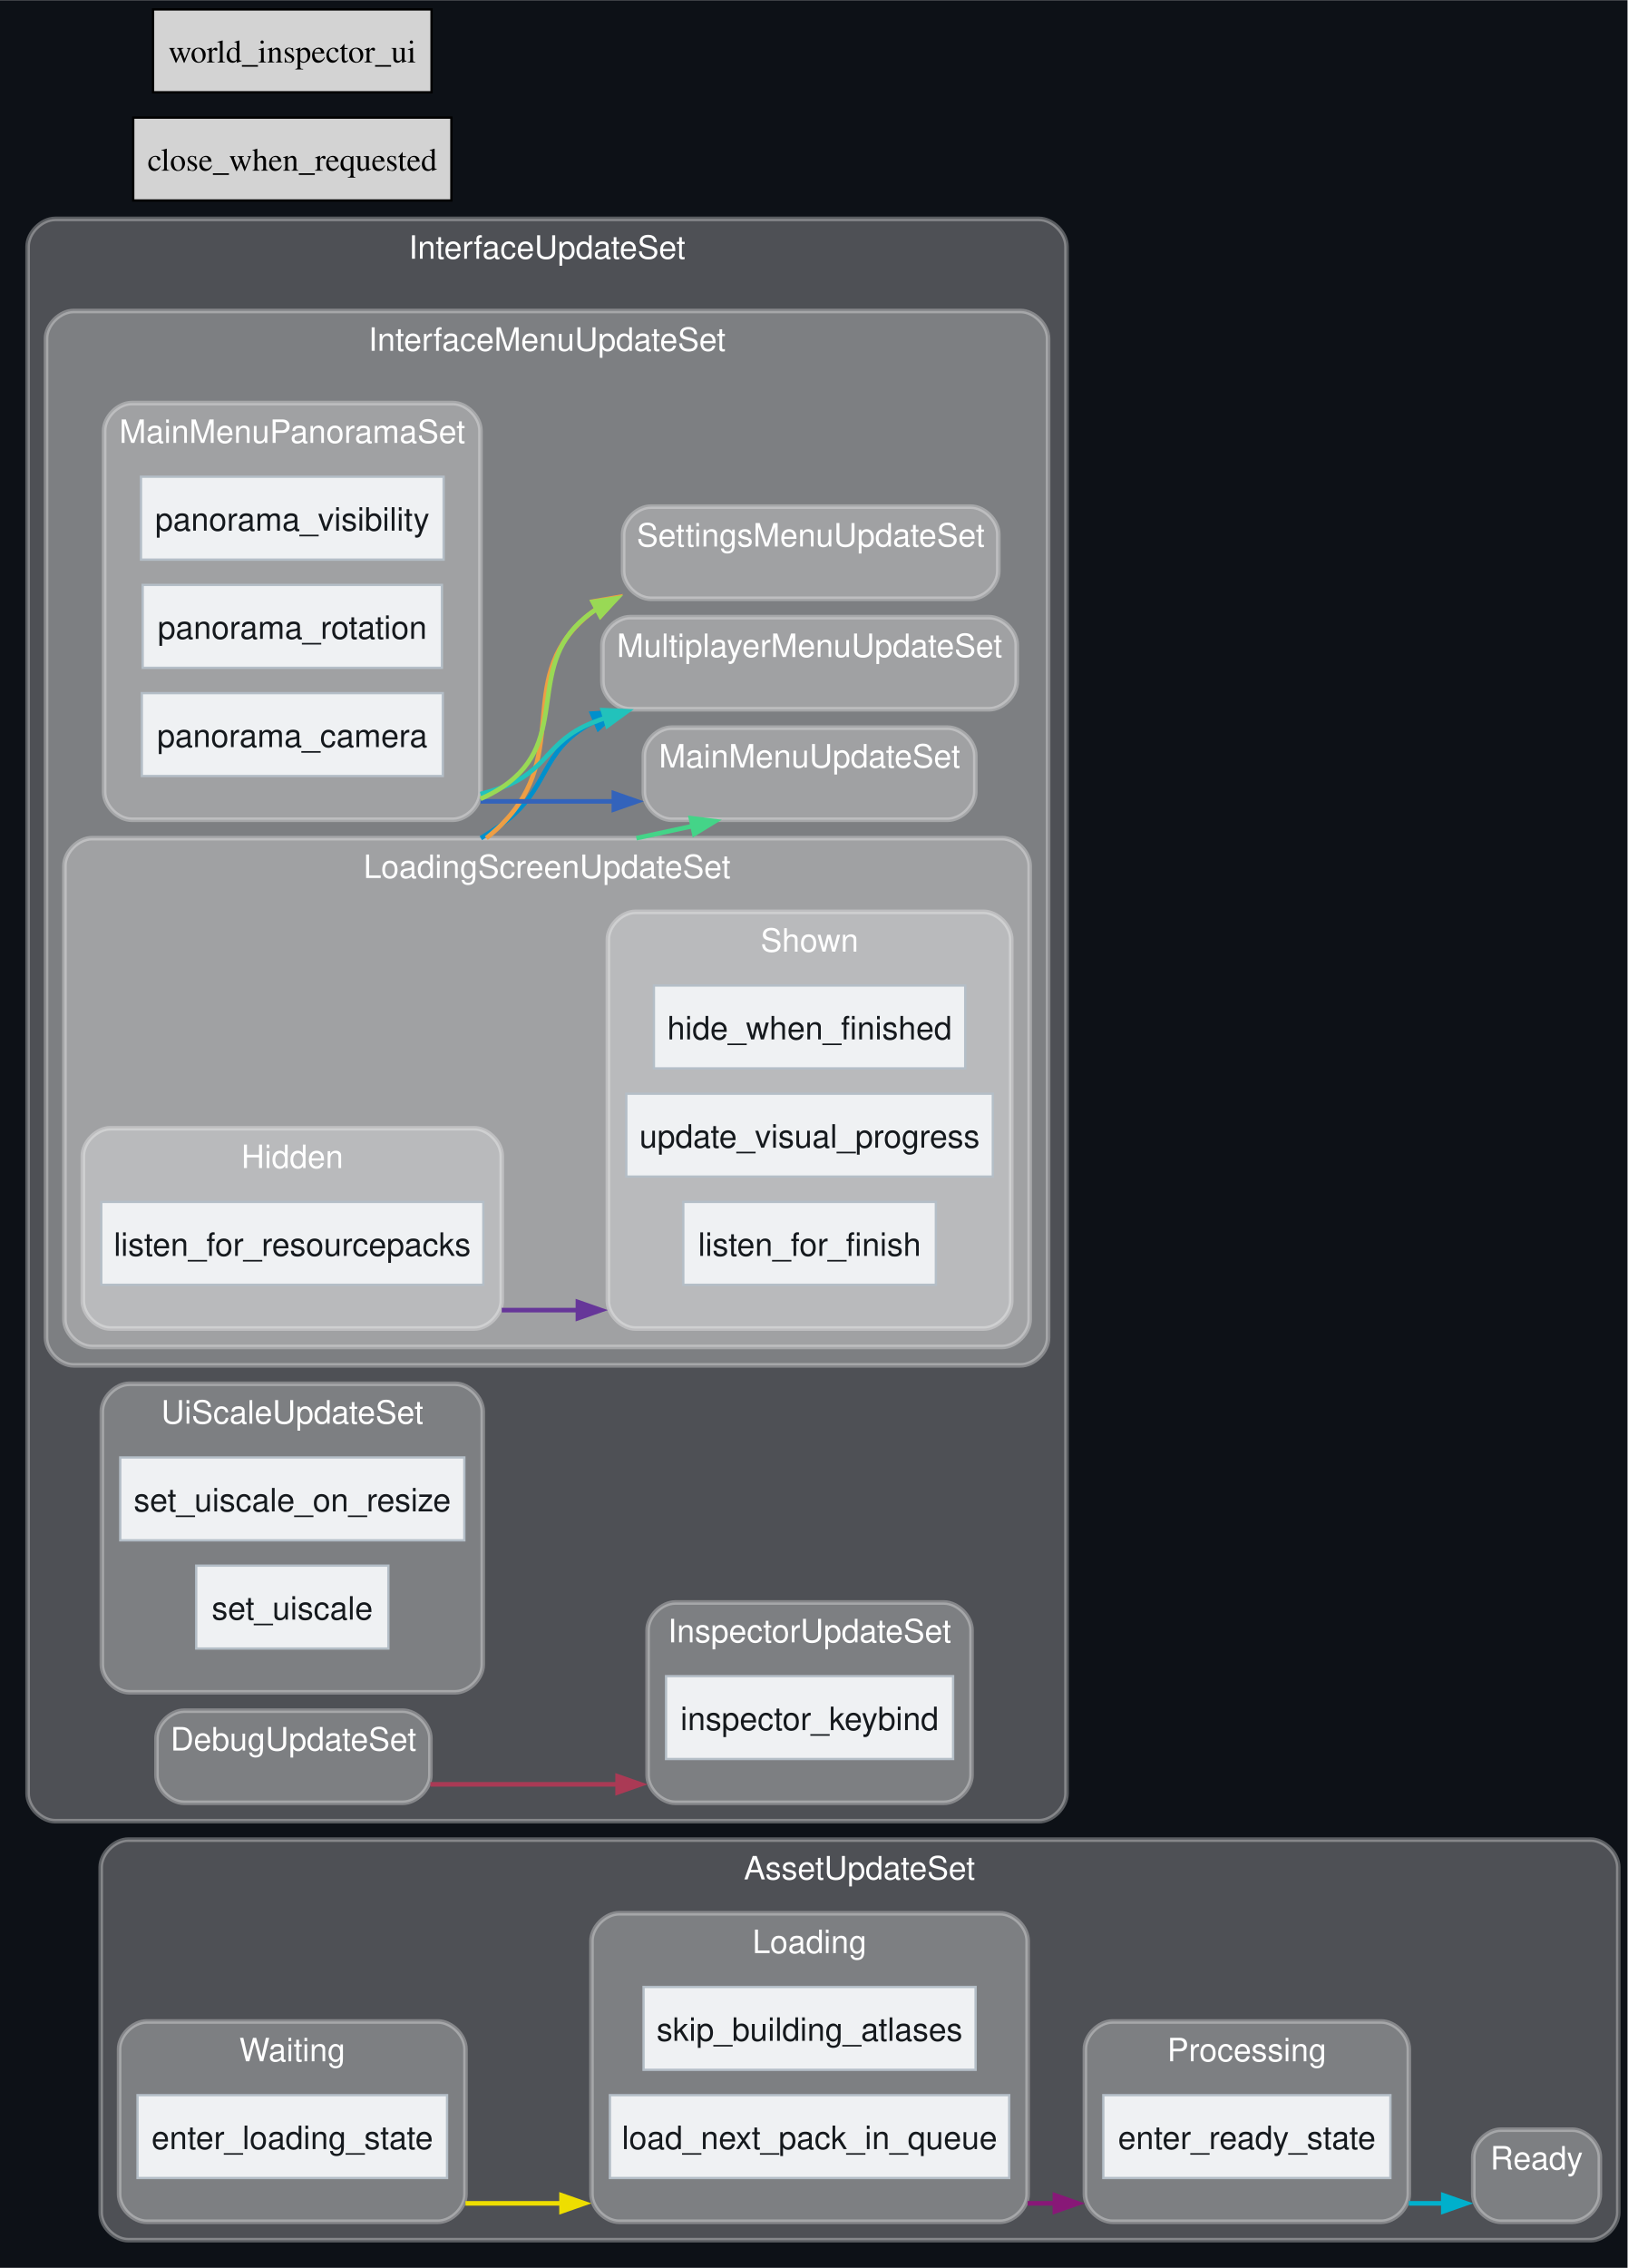
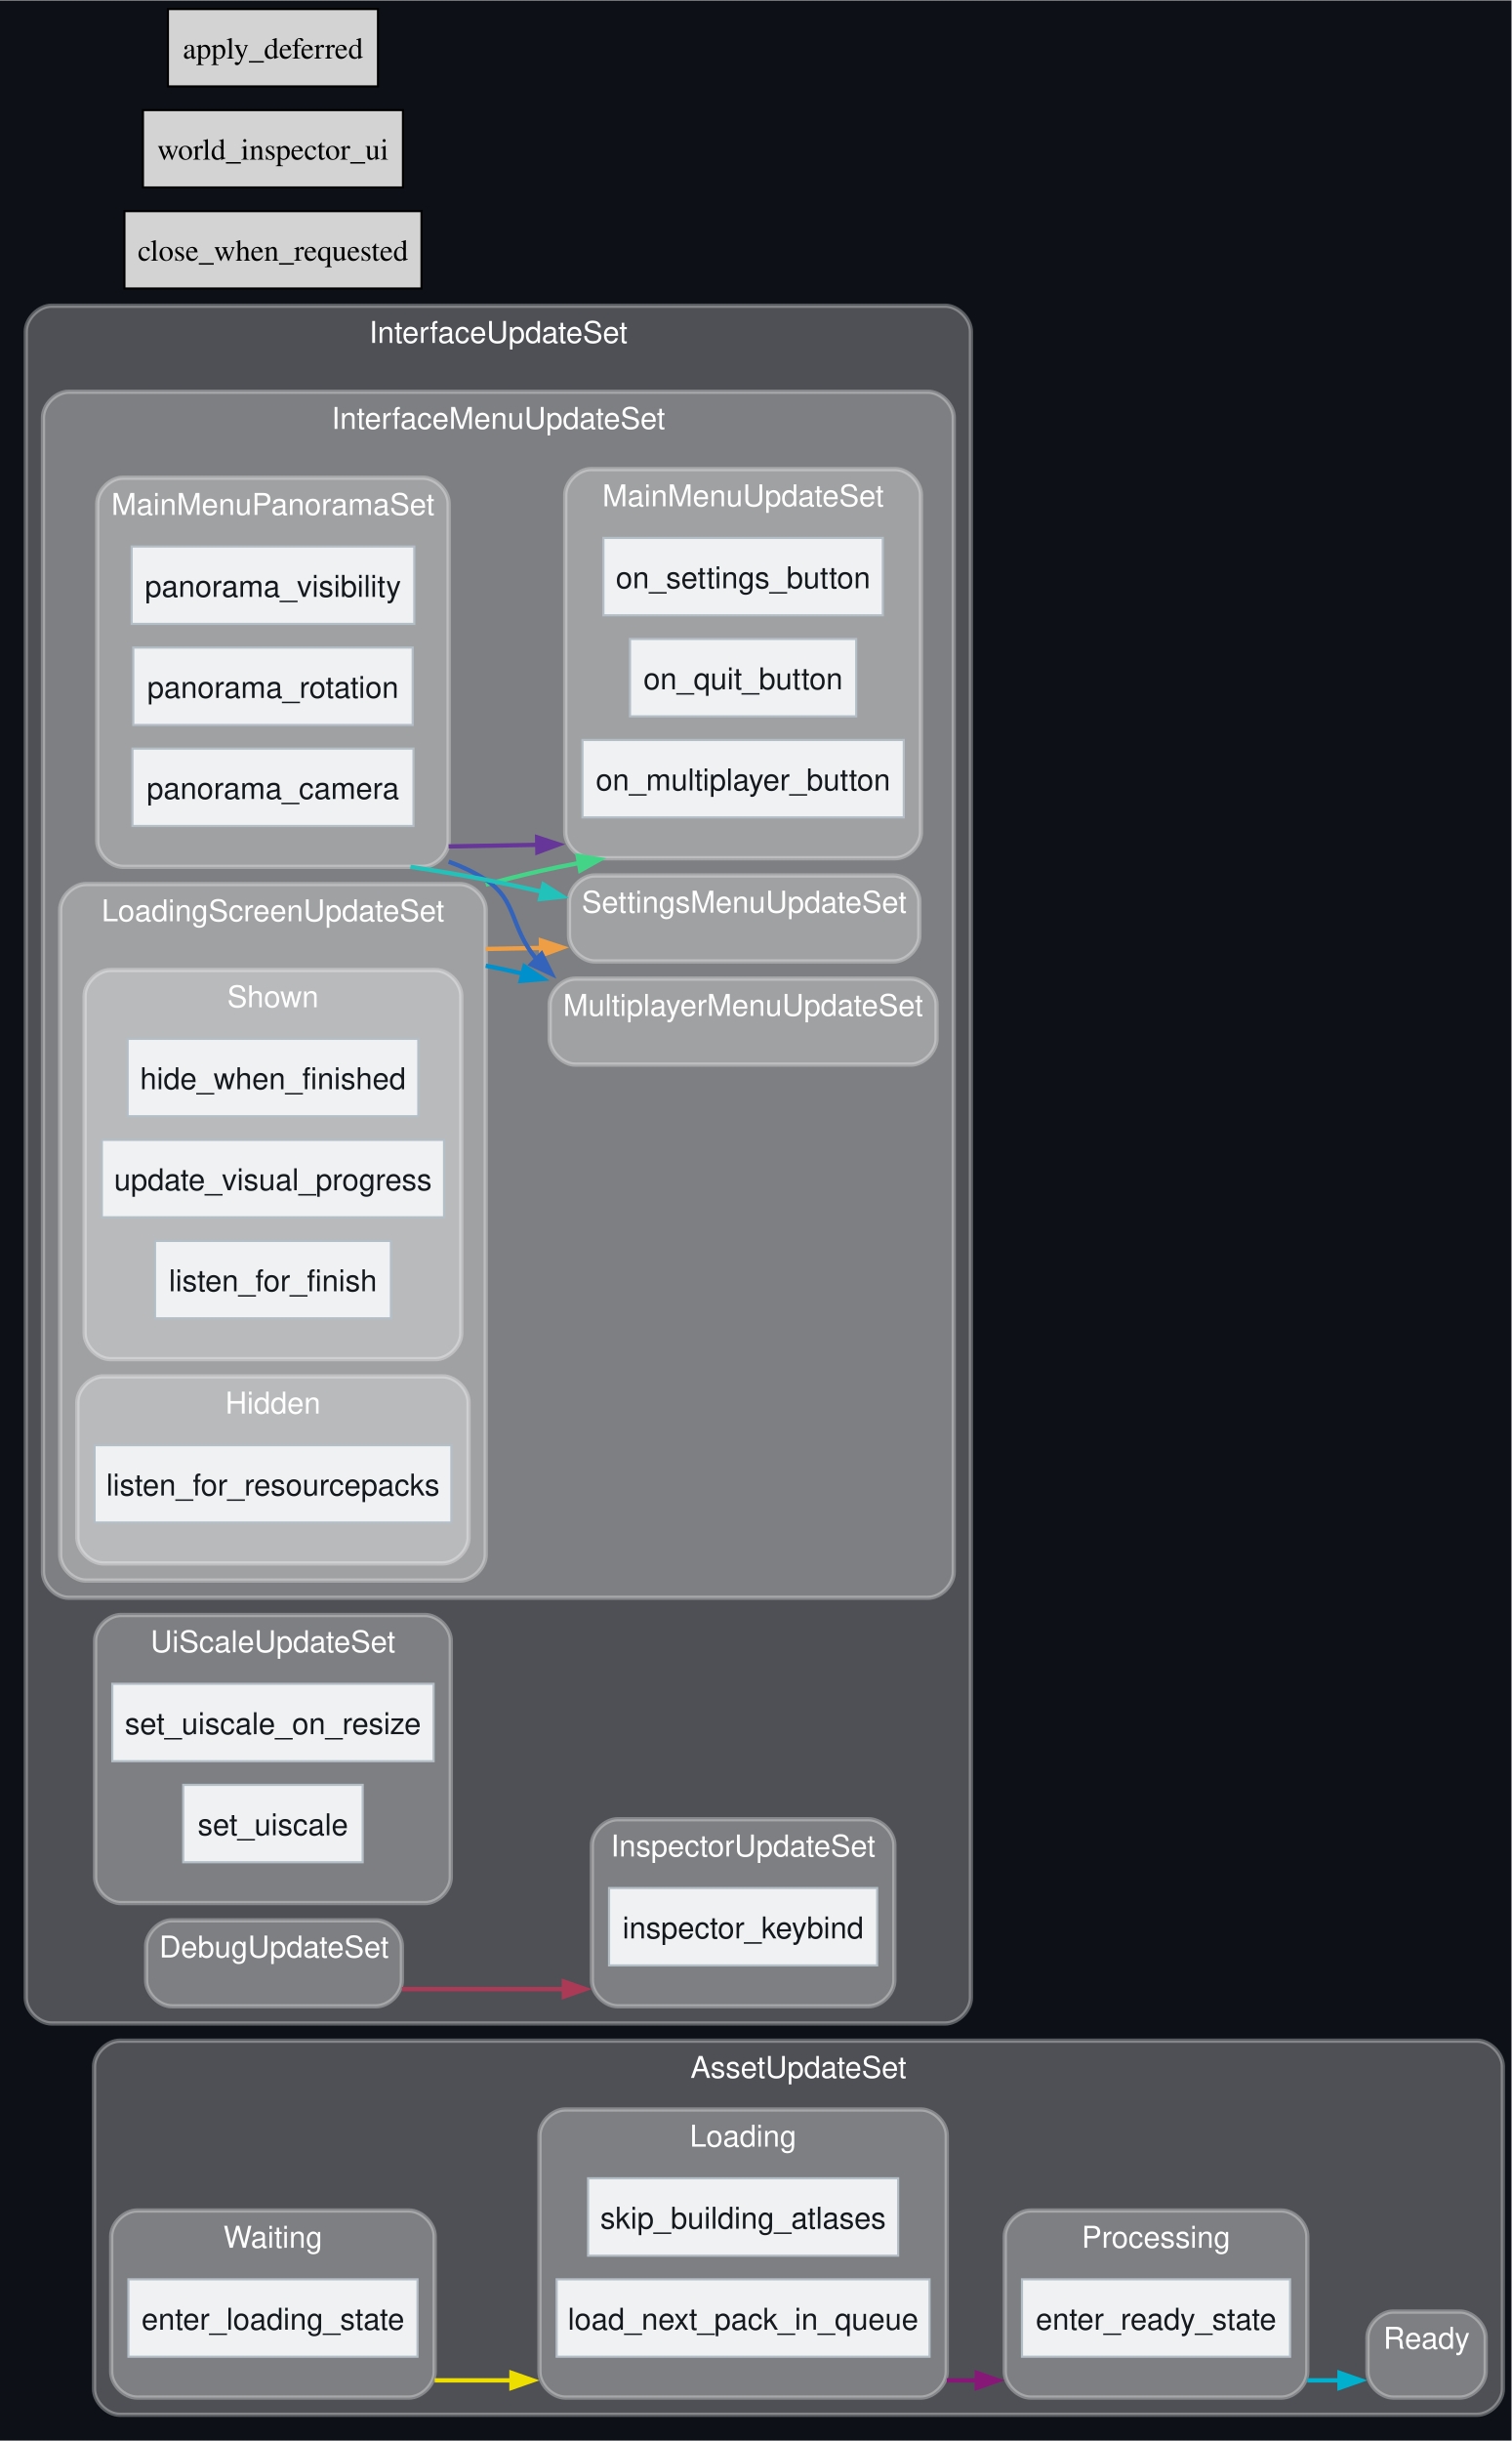
- <svg xmlns="http://www.w3.org/2000/svg" xmlns:xlink="http://www.w3.org/1999/xlink" width="707pt" height="985pt" viewBox="0.00 0.00 707.12 985.00">
-   <g id="graph0" class="graph" transform="scale(1 1) rotate(0) translate(4 981)">
-     <polygon fill="#0d1117" stroke="none" points="-4,4 -4,-981 703.12,-981 703.12,4 -4,4" />
+ <svg xmlns="http://www.w3.org/2000/svg" xmlns:xlink="http://www.w3.org/1999/xlink" width="703pt" height="1135pt" viewBox="0.00 0.00 703.25 1135.00">
+   <g id="graph0" class="graph" transform="scale(1 1) rotate(0) translate(4 1131)">
+     <polygon fill="#0d1117" stroke="none" points="-4,4 -4,-1131 699.25,-1131 699.25,4 -4,4" />
    <g id="clust1" class="cluster">
      <g id="a_clust1">
        <a xlink:title="AssetUpdateSet">
-           <path fill="#ffffff" fill-opacity="0.267" stroke="#ffffff" stroke-width="2" stroke-opacity="0.314" d="M51.75,-8C51.75,-8 687.12,-8 687.12,-8 693.12,-8 699.12,-14 699.12,-20 699.12,-20 699.12,-170 699.12,-170 699.12,-176 693.12,-182 687.12,-182 687.12,-182 51.75,-182 51.75,-182 45.75,-182 39.75,-176 39.75,-170 39.75,-170 39.75,-20 39.75,-20 39.75,-14 45.75,-8 51.75,-8" />
-           <text text-anchor="middle" x="369.44" y="-164.7" font-family="Helvetica,sans-Serif" font-size="14.00" fill="#ffffff">AssetUpdateSet</text>
+           <path fill="#ffffff" fill-opacity="0.267" stroke="#ffffff" stroke-width="2" stroke-opacity="0.314" d="M51.75,-8C51.75,-8 683.25,-8 683.25,-8 689.25,-8 695.25,-14 695.25,-20 695.25,-20 695.25,-170 695.25,-170 695.25,-176 689.25,-182 683.25,-182 683.25,-182 51.75,-182 51.75,-182 45.75,-182 39.75,-176 39.75,-170 39.75,-170 39.75,-20 39.75,-20 39.75,-14 45.75,-8 51.75,-8" />
+           <text text-anchor="middle" x="367.5" y="-164.7" font-family="Helvetica,sans-Serif" font-size="14.00" fill="#ffffff">AssetUpdateSet</text>
        </a>
      </g>
    </g>
    <g id="clust2" class="cluster">
      <g id="a_clust2">
        <a xlink:title="Waiting">
          <path fill="#ffffff" fill-opacity="0.267" stroke="#ffffff" stroke-width="2" stroke-opacity="0.314" d="M59.75,-16C59.75,-16 186.25,-16 186.25,-16 192.25,-16 198.25,-22 198.25,-28 198.25,-28 198.25,-91 198.25,-91 198.25,-97 192.25,-103 186.25,-103 186.25,-103 59.75,-103 59.75,-103 53.75,-103 47.75,-97 47.75,-91 47.75,-91 47.75,-28 47.75,-28 47.75,-22 53.75,-16 59.75,-16" />
          <text text-anchor="middle" x="123" y="-85.7" font-family="Helvetica,sans-Serif" font-size="14.00" fill="#ffffff">Waiting</text>
        </a>
      </g>
    </g>
    <g id="clust3" class="cluster">
      <g id="a_clust3">
        <a xlink:title="Loading">
-           <path fill="#ffffff" fill-opacity="0.267" stroke="#ffffff" stroke-width="2" stroke-opacity="0.314" d="M265,-16C265,-16 430.5,-16 430.5,-16 436.5,-16 442.5,-22 442.5,-28 442.5,-28 442.5,-138 442.5,-138 442.5,-144 436.5,-150 430.5,-150 430.5,-150 265,-150 265,-150 259,-150 253,-144 253,-138 253,-138 253,-28 253,-28 253,-22 259,-16 265,-16" />
-           <text text-anchor="middle" x="347.75" y="-132.7" font-family="Helvetica,sans-Serif" font-size="14.00" fill="#ffffff">Loading</text>
+           <path fill="#ffffff" fill-opacity="0.267" stroke="#ffffff" stroke-width="2" stroke-opacity="0.314" d="M259,-16C259,-16 424.5,-16 424.5,-16 430.5,-16 436.5,-22 436.5,-28 436.5,-28 436.5,-138 436.5,-138 436.5,-144 430.5,-150 424.5,-150 424.5,-150 259,-150 259,-150 253,-150 247,-144 247,-138 247,-138 247,-28 247,-28 247,-22 253,-16 259,-16" />
+           <text text-anchor="middle" x="341.75" y="-132.7" font-family="Helvetica,sans-Serif" font-size="14.00" fill="#ffffff">Loading</text>
        </a>
      </g>
    </g>
    <g id="clust4" class="cluster">
      <g id="a_clust4">
        <a xlink:title="Processing">
-           <path fill="#ffffff" fill-opacity="0.267" stroke="#ffffff" stroke-width="2" stroke-opacity="0.314" d="M479.38,-16C479.38,-16 596.12,-16 596.12,-16 602.12,-16 608.12,-22 608.12,-28 608.12,-28 608.12,-91 608.12,-91 608.12,-97 602.12,-103 596.12,-103 596.12,-103 479.38,-103 479.38,-103 473.38,-103 467.38,-97 467.38,-91 467.38,-91 467.38,-28 467.38,-28 467.38,-22 473.38,-16 479.38,-16" />
-           <text text-anchor="middle" x="537.75" y="-85.7" font-family="Helvetica,sans-Serif" font-size="14.00" fill="#ffffff">Processing</text>
+           <path fill="#ffffff" fill-opacity="0.267" stroke="#ffffff" stroke-width="2" stroke-opacity="0.314" d="M475.5,-16C475.5,-16 592.25,-16 592.25,-16 598.25,-16 604.25,-22 604.25,-28 604.25,-28 604.25,-91 604.25,-91 604.25,-97 598.25,-103 592.25,-103 592.25,-103 475.5,-103 475.5,-103 469.5,-103 463.5,-97 463.5,-91 463.5,-91 463.5,-28 463.5,-28 463.5,-22 469.5,-16 475.5,-16" />
+           <text text-anchor="middle" x="533.88" y="-85.7" font-family="Helvetica,sans-Serif" font-size="14.00" fill="#ffffff">Processing</text>
        </a>
      </g>
    </g>
    <g id="clust5" class="cluster">
      <g id="a_clust5">
        <a xlink:title="Ready">
-           <path fill="#ffffff" fill-opacity="0.267" stroke="#ffffff" stroke-width="2" stroke-opacity="0.314" d="M648.12,-16C648.12,-16 679.12,-16 679.12,-16 685.12,-16 691.12,-22 691.12,-28 691.12,-28 691.12,-44 691.12,-44 691.12,-50 685.12,-56 679.12,-56 679.12,-56 648.12,-56 648.12,-56 642.12,-56 636.12,-50 636.12,-44 636.12,-44 636.12,-28 636.12,-28 636.12,-22 642.12,-16 648.12,-16" />
-           <text text-anchor="middle" x="663.62" y="-38.7" font-family="Helvetica,sans-Serif" font-size="14.00" fill="#ffffff">Ready</text>
+           <path fill="#ffffff" fill-opacity="0.267" stroke="#ffffff" stroke-width="2" stroke-opacity="0.314" d="M644.25,-16C644.25,-16 675.25,-16 675.25,-16 681.25,-16 687.25,-22 687.25,-28 687.25,-28 687.25,-44 687.25,-44 687.25,-50 681.25,-56 675.25,-56 675.25,-56 644.25,-56 644.25,-56 638.25,-56 632.25,-50 632.25,-44 632.25,-44 632.25,-28 632.25,-28 632.25,-22 638.25,-16 644.25,-16" />
+           <text text-anchor="middle" x="659.75" y="-38.7" font-family="Helvetica,sans-Serif" font-size="14.00" fill="#ffffff">Ready</text>
        </a>
      </g>
    </g>
    <g id="clust6" class="cluster">
      <g id="a_clust6">
        <a xlink:title="InterfaceUpdateSet">
-           <path fill="#ffffff" fill-opacity="0.267" stroke="#ffffff" stroke-width="2" stroke-opacity="0.314" d="M20,-190C20,-190 447.38,-190 447.38,-190 453.38,-190 459.38,-196 459.38,-202 459.38,-202 459.38,-874 459.38,-874 459.38,-880 453.38,-886 447.38,-886 447.38,-886 20,-886 20,-886 14,-886 8,-880 8,-874 8,-874 8,-202 8,-202 8,-196 14,-190 20,-190" />
-           <text text-anchor="middle" x="233.69" y="-868.7" font-family="Helvetica,sans-Serif" font-size="14.00" fill="#ffffff">InterfaceUpdateSet</text>
+           <path fill="#ffffff" fill-opacity="0.267" stroke="#ffffff" stroke-width="2" stroke-opacity="0.314" d="M20,-190C20,-190 435.75,-190 435.75,-190 441.75,-190 447.75,-196 447.75,-202 447.75,-202 447.75,-977 447.75,-977 447.75,-983 441.75,-989 435.75,-989 435.75,-989 20,-989 20,-989 14,-989 8,-983 8,-977 8,-977 8,-202 8,-202 8,-196 14,-190 20,-190" />
+           <text text-anchor="middle" x="227.88" y="-971.7" font-family="Helvetica,sans-Serif" font-size="14.00" fill="#ffffff">InterfaceUpdateSet</text>
        </a>
      </g>
    </g>
    <g id="clust7" class="cluster">
      <g id="a_clust7">
        <a xlink:title="DebugUpdateSet">
          <path fill="#ffffff" fill-opacity="0.267" stroke="#ffffff" stroke-width="2" stroke-opacity="0.314" d="M76,-198C76,-198 171,-198 171,-198 177,-198 183,-204 183,-210 183,-210 183,-226 183,-226 183,-232 177,-238 171,-238 171,-238 76,-238 76,-238 70,-238 64,-232 64,-226 64,-226 64,-210 64,-210 64,-204 70,-198 76,-198" />
          <text text-anchor="middle" x="123.5" y="-220.7" font-family="Helvetica,sans-Serif" font-size="14.00" fill="#ffffff">DebugUpdateSet</text>
        </a>
      </g>
    </g>
    <g id="clust8" class="cluster">
      <g id="a_clust8">
        <a xlink:title="UiScaleUpdateSet">
          <path fill="#ffffff" fill-opacity="0.267" stroke="#ffffff" stroke-width="2" stroke-opacity="0.314" d="M52.25,-246C52.25,-246 193.75,-246 193.75,-246 199.75,-246 205.75,-252 205.75,-258 205.75,-258 205.75,-368 205.75,-368 205.75,-374 199.75,-380 193.75,-380 193.75,-380 52.25,-380 52.25,-380 46.25,-380 40.25,-374 40.25,-368 40.25,-368 40.25,-258 40.25,-258 40.25,-252 46.25,-246 52.25,-246" />
          <text text-anchor="middle" x="123" y="-362.7" font-family="Helvetica,sans-Serif" font-size="14.00" fill="#ffffff">UiScaleUpdateSet</text>
        </a>
      </g>
    </g>
    <g id="clust9" class="cluster">
      <g id="a_clust9">
        <a xlink:title="InspectorUpdateSet">
-           <path fill="#ffffff" fill-opacity="0.267" stroke="#ffffff" stroke-width="2" stroke-opacity="0.314" d="M289.38,-198C289.38,-198 406.12,-198 406.12,-198 412.12,-198 418.12,-204 418.12,-210 418.12,-210 418.12,-273 418.12,-273 418.12,-279 412.12,-285 406.12,-285 406.12,-285 289.38,-285 289.38,-285 283.38,-285 277.38,-279 277.38,-273 277.38,-273 277.38,-210 277.38,-210 277.38,-204 283.38,-198 289.38,-198" />
-           <text text-anchor="middle" x="347.75" y="-267.7" font-family="Helvetica,sans-Serif" font-size="14.00" fill="#ffffff">InspectorUpdateSet</text>
+           <path fill="#ffffff" fill-opacity="0.267" stroke="#ffffff" stroke-width="2" stroke-opacity="0.314" d="M283.38,-198C283.38,-198 400.12,-198 400.12,-198 406.12,-198 412.12,-204 412.12,-210 412.12,-210 412.12,-273 412.12,-273 412.12,-279 406.12,-285 400.12,-285 400.12,-285 283.38,-285 283.38,-285 277.38,-285 271.38,-279 271.38,-273 271.38,-273 271.38,-210 271.38,-210 271.38,-204 277.38,-198 283.38,-198" />
+           <text text-anchor="middle" x="341.75" y="-267.7" font-family="Helvetica,sans-Serif" font-size="14.00" fill="#ffffff">InspectorUpdateSet</text>
        </a>
      </g>
    </g>
    <g id="clust10" class="cluster">
      <g id="a_clust10">
        <a xlink:title="InterfaceMenuUpdateSet">
-           <path fill="#ffffff" fill-opacity="0.267" stroke="#ffffff" stroke-width="2" stroke-opacity="0.314" d="M28,-388C28,-388 439.38,-388 439.38,-388 445.38,-388 451.38,-394 451.38,-400 451.38,-400 451.38,-834 451.38,-834 451.38,-840 445.38,-846 439.38,-846 439.38,-846 28,-846 28,-846 22,-846 16,-840 16,-834 16,-834 16,-400 16,-400 16,-394 22,-388 28,-388" />
-           <text text-anchor="middle" x="233.69" y="-828.7" font-family="Helvetica,sans-Serif" font-size="14.00" fill="#ffffff">InterfaceMenuUpdateSet</text>
+           <path fill="#ffffff" fill-opacity="0.267" stroke="#ffffff" stroke-width="2" stroke-opacity="0.314" d="M28,-388C28,-388 427.75,-388 427.75,-388 433.75,-388 439.75,-394 439.75,-400 439.75,-400 439.75,-937 439.75,-937 439.75,-943 433.75,-949 427.75,-949 427.75,-949 28,-949 28,-949 22,-949 16,-943 16,-937 16,-937 16,-400 16,-400 16,-394 22,-388 28,-388" />
+           <text text-anchor="middle" x="227.88" y="-931.7" font-family="Helvetica,sans-Serif" font-size="14.00" fill="#ffffff">InterfaceMenuUpdateSet</text>
        </a>
      </g>
    </g>
    <g id="clust11" class="cluster">
      <g id="a_clust11">
        <a xlink:title="LoadingScreenUpdateSet">
-           <path fill="#ffffff" fill-opacity="0.267" stroke="#ffffff" stroke-width="2" stroke-opacity="0.314" d="M36,-396C36,-396 431.38,-396 431.38,-396 437.38,-396 443.38,-402 443.38,-408 443.38,-408 443.38,-605 443.38,-605 443.38,-611 437.38,-617 431.38,-617 431.38,-617 36,-617 36,-617 30,-617 24,-611 24,-605 24,-605 24,-408 24,-408 24,-402 30,-396 36,-396" />
-           <text text-anchor="middle" x="233.69" y="-599.7" font-family="Helvetica,sans-Serif" font-size="14.00" fill="#ffffff">LoadingScreenUpdateSet</text>
+           <path fill="#ffffff" fill-opacity="0.267" stroke="#ffffff" stroke-width="2" stroke-opacity="0.314" d="M36,-396C36,-396 210,-396 210,-396 216,-396 222,-402 222,-408 222,-408 222,-708 222,-708 222,-714 216,-720 210,-720 210,-720 36,-720 36,-720 30,-720 24,-714 24,-708 24,-708 24,-408 24,-408 24,-402 30,-396 36,-396" />
+           <text text-anchor="middle" x="123" y="-702.7" font-family="Helvetica,sans-Serif" font-size="14.00" fill="#ffffff">LoadingScreenUpdateSet</text>
        </a>
      </g>
    </g>
    <g id="clust12" class="cluster">
      <g id="a_clust12">
        <a xlink:title="Hidden">
          <path fill="#ffffff" fill-opacity="0.267" stroke="#ffffff" stroke-width="2" stroke-opacity="0.314" d="M44,-404C44,-404 202,-404 202,-404 208,-404 214,-410 214,-416 214,-416 214,-479 214,-479 214,-485 208,-491 202,-491 202,-491 44,-491 44,-491 38,-491 32,-485 32,-479 32,-479 32,-416 32,-416 32,-410 38,-404 44,-404" />
          <text text-anchor="middle" x="123" y="-473.7" font-family="Helvetica,sans-Serif" font-size="14.00" fill="#ffffff">Hidden</text>
        </a>
      </g>
    </g>
    <g id="clust13" class="cluster">
      <g id="a_clust13">
        <a xlink:title="Shown">
-           <path fill="#ffffff" fill-opacity="0.267" stroke="#ffffff" stroke-width="2" stroke-opacity="0.314" d="M272.12,-404C272.12,-404 423.38,-404 423.38,-404 429.38,-404 435.38,-410 435.38,-416 435.38,-416 435.38,-573 435.38,-573 435.38,-579 429.38,-585 423.38,-585 423.38,-585 272.12,-585 272.12,-585 266.12,-585 260.12,-579 260.12,-573 260.12,-573 260.12,-416 260.12,-416 260.12,-410 266.12,-404 272.12,-404" />
-           <text text-anchor="middle" x="347.75" y="-567.7" font-family="Helvetica,sans-Serif" font-size="14.00" fill="#ffffff">Shown</text>
+           <path fill="#ffffff" fill-opacity="0.267" stroke="#ffffff" stroke-width="2" stroke-opacity="0.314" d="M47.38,-499C47.38,-499 198.62,-499 198.62,-499 204.62,-499 210.62,-505 210.62,-511 210.62,-511 210.62,-668 210.62,-668 210.62,-674 204.62,-680 198.62,-680 198.62,-680 47.38,-680 47.38,-680 41.38,-680 35.38,-674 35.38,-668 35.38,-668 35.38,-511 35.38,-511 35.38,-505 41.38,-499 47.38,-499" />
+           <text text-anchor="middle" x="123" y="-662.7" font-family="Helvetica,sans-Serif" font-size="14.00" fill="#ffffff">Shown</text>
        </a>
      </g>
    </g>
    <g id="clust14" class="cluster">
      <g id="a_clust14">
        <a xlink:title="MainMenuUpdateSet">
-           <path fill="#ffffff" fill-opacity="0.267" stroke="#ffffff" stroke-width="2" stroke-opacity="0.314" d="M287.75,-625C287.75,-625 407.75,-625 407.75,-625 413.75,-625 419.75,-631 419.75,-637 419.75,-637 419.75,-653 419.75,-653 419.75,-659 413.75,-665 407.75,-665 407.75,-665 287.75,-665 287.75,-665 281.75,-665 275.75,-659 275.75,-653 275.75,-653 275.75,-637 275.75,-637 275.75,-631 281.75,-625 287.75,-625" />
-           <text text-anchor="middle" x="347.75" y="-647.7" font-family="Helvetica,sans-Serif" font-size="14.00" fill="#ffffff">MainMenuUpdateSet</text>
+           <path fill="#ffffff" fill-opacity="0.267" stroke="#ffffff" stroke-width="2" stroke-opacity="0.314" d="M271,-732C271,-732 412.5,-732 412.5,-732 418.5,-732 424.5,-738 424.5,-744 424.5,-744 424.5,-901 424.5,-901 424.5,-907 418.5,-913 412.5,-913 412.5,-913 271,-913 271,-913 265,-913 259,-907 259,-901 259,-901 259,-744 259,-744 259,-738 265,-732 271,-732" />
+           <text text-anchor="middle" x="341.75" y="-895.7" font-family="Helvetica,sans-Serif" font-size="14.00" fill="#ffffff">MainMenuUpdateSet</text>
        </a>
      </g>
    </g>
    <g id="clust15" class="cluster">
      <g id="a_clust15">
        <a xlink:title="MultiplayerMenuUpdateSet">
-           <path fill="#ffffff" fill-opacity="0.267" stroke="#ffffff" stroke-width="2" stroke-opacity="0.314" d="M269.75,-673C269.75,-673 425.75,-673 425.75,-673 431.75,-673 437.75,-679 437.75,-685 437.75,-685 437.75,-701 437.75,-701 437.75,-707 431.75,-713 425.75,-713 425.75,-713 269.75,-713 269.75,-713 263.75,-713 257.75,-707 257.75,-701 257.75,-701 257.75,-685 257.75,-685 257.75,-679 263.75,-673 269.75,-673" />
-           <text text-anchor="middle" x="347.75" y="-695.7" font-family="Helvetica,sans-Serif" font-size="14.00" fill="#ffffff">MultiplayerMenuUpdateSet</text>
+           <path fill="#ffffff" fill-opacity="0.267" stroke="#ffffff" stroke-width="2" stroke-opacity="0.314" d="M263.75,-636C263.75,-636 419.75,-636 419.75,-636 425.75,-636 431.75,-642 431.75,-648 431.75,-648 431.75,-664 431.75,-664 431.75,-670 425.75,-676 419.75,-676 419.75,-676 263.75,-676 263.75,-676 257.75,-676 251.75,-670 251.75,-664 251.75,-664 251.75,-648 251.75,-648 251.75,-642 257.75,-636 263.75,-636" />
+           <text text-anchor="middle" x="341.75" y="-658.7" font-family="Helvetica,sans-Serif" font-size="14.00" fill="#ffffff">MultiplayerMenuUpdateSet</text>
        </a>
      </g>
    </g>
    <g id="clust16" class="cluster">
      <g id="a_clust16">
        <a xlink:title="SettingsMenuUpdateSet">
-           <path fill="#ffffff" fill-opacity="0.267" stroke="#ffffff" stroke-width="2" stroke-opacity="0.314" d="M278.75,-721C278.75,-721 417.75,-721 417.75,-721 423.75,-721 429.75,-727 429.75,-733 429.75,-733 429.75,-749 429.75,-749 429.75,-755 423.75,-761 417.75,-761 417.75,-761 278.75,-761 278.75,-761 272.75,-761 266.75,-755 266.75,-749 266.75,-749 266.75,-733 266.75,-733 266.75,-727 272.75,-721 278.75,-721" />
-           <text text-anchor="middle" x="348.25" y="-743.7" font-family="Helvetica,sans-Serif" font-size="14.00" fill="#ffffff">SettingsMenuUpdateSet</text>
+           <path fill="#ffffff" fill-opacity="0.267" stroke="#ffffff" stroke-width="2" stroke-opacity="0.314" d="M272.75,-684C272.75,-684 411.75,-684 411.75,-684 417.75,-684 423.75,-690 423.75,-696 423.75,-696 423.75,-712 423.75,-712 423.75,-718 417.75,-724 411.75,-724 411.75,-724 272.75,-724 272.75,-724 266.75,-724 260.75,-718 260.75,-712 260.75,-712 260.75,-696 260.75,-696 260.75,-690 266.75,-684 272.75,-684" />
+           <text text-anchor="middle" x="342.25" y="-706.7" font-family="Helvetica,sans-Serif" font-size="14.00" fill="#ffffff">SettingsMenuUpdateSet</text>
        </a>
      </g>
    </g>
    <g id="clust17" class="cluster">
      <g id="a_clust17">
        <a xlink:title="MainMenuPanoramaSet">
-           <path fill="#ffffff" fill-opacity="0.267" stroke="#ffffff" stroke-width="2" stroke-opacity="0.314" d="M53.25,-625C53.25,-625 192.75,-625 192.75,-625 198.75,-625 204.75,-631 204.75,-637 204.75,-637 204.75,-794 204.75,-794 204.75,-800 198.75,-806 192.75,-806 192.75,-806 53.25,-806 53.25,-806 47.25,-806 41.25,-800 41.25,-794 41.25,-794 41.25,-637 41.25,-637 41.25,-631 47.25,-625 53.25,-625" />
-           <text text-anchor="middle" x="123" y="-788.7" font-family="Helvetica,sans-Serif" font-size="14.00" fill="#ffffff">MainMenuPanoramaSet</text>
+           <path fill="#ffffff" fill-opacity="0.267" stroke="#ffffff" stroke-width="2" stroke-opacity="0.314" d="M53.25,-728C53.25,-728 192.75,-728 192.75,-728 198.75,-728 204.75,-734 204.75,-740 204.75,-740 204.75,-897 204.75,-897 204.75,-903 198.75,-909 192.75,-909 192.75,-909 53.25,-909 53.25,-909 47.25,-909 41.25,-903 41.25,-897 41.25,-897 41.25,-740 41.25,-740 41.25,-734 47.25,-728 53.25,-728" />
+           <text text-anchor="middle" x="123" y="-891.7" font-family="Helvetica,sans-Serif" font-size="14.00" fill="#ffffff">MainMenuPanoramaSet</text>
        </a>
      </g>
    </g>
    <g id="edge1" class="edge">
      <g id="a_edge1">
        <a xlink:title="Waiting → Loading">
-           <path fill="none" stroke="#eede00" stroke-width="2" d="M198.25,-24C211.69,-24 225.94,-24 240.09,-24" />
-           <polygon fill="#eede00" stroke="#eede00" stroke-width="2" points="239.98,-27.5 249.98,-24 239.98,-20.5 239.98,-27.5" />
+           <path fill="none" stroke="#eede00" stroke-width="2" d="M198.25,-24C209.88,-24 222.09,-24 234.26,-24" />
+           <polygon fill="#eede00" stroke="#eede00" stroke-width="2" points="233.97,-27.5 243.97,-24 233.97,-20.5 233.97,-27.5" />
        </a>
      </g>
    </g>
    <g id="node3" class="node">
      <g id="a_node3">
        <a xlink:title="froglight_assets::systemset::resourcepack::ResourcePackState::enter_loading_state">
          <polygon fill="#eff1f3" stroke="#b4bec7" points="190.25,-71 55.75,-71 55.75,-35 190.25,-35 190.25,-71" />
          <text text-anchor="middle" x="123" y="-47.58" font-family="Helvetica,sans-Serif" font-size="14.00" fill="#15191d">enter_loading_state</text>
        </a>
      </g>
    </g>
    <g id="edge2" class="edge">
      <g id="a_edge2">
        <a xlink:title="Loading → Processing">
-           <path fill="none" stroke="#881877" stroke-width="2" d="M442.5,-24C446.46,-24 450.43,-24 454.36,-24" />
-           <polygon fill="#881877" stroke="#881877" stroke-width="2" points="454.35,-27.5 464.35,-24 454.35,-20.5 454.35,-27.5" />
+           <path fill="none" stroke="#881877" stroke-width="2" d="M436.5,-24C441.21,-24 445.93,-24 450.61,-24" />
+           <polygon fill="#881877" stroke="#881877" stroke-width="2" points="450.47,-27.5 460.47,-24 450.47,-20.5 450.47,-27.5" />
        </a>
      </g>
    </g>
    <g id="node5" class="node">
      <g id="a_node5">
        <a xlink:title="froglight_assets::asset_manager::tracker::AssetTracker::load_next_pack_in_queue">
-           <polygon fill="#eff1f3" stroke="#b4bec7" points="434.5,-71 261,-71 261,-35 434.5,-35 434.5,-71" />
-           <text text-anchor="middle" x="347.75" y="-47.58" font-family="Helvetica,sans-Serif" font-size="14.00" fill="#15191d">load_next_pack_in_queue</text>
+           <polygon fill="#eff1f3" stroke="#b4bec7" points="428.5,-71 255,-71 255,-35 428.5,-35 428.5,-71" />
+           <text text-anchor="middle" x="341.75" y="-47.58" font-family="Helvetica,sans-Serif" font-size="14.00" fill="#15191d">load_next_pack_in_queue</text>
        </a>
      </g>
    </g>
    <g id="node6" class="node">
      <g id="a_node6">
        <a xlink:title="froglight_assets::asset_manager::textureatlas::inner::AtlasManagerInner::skip_building_atlases">
-           <polygon fill="#eff1f3" stroke="#b4bec7" points="419.88,-118 275.62,-118 275.62,-82 419.88,-82 419.88,-118" />
-           <text text-anchor="middle" x="347.75" y="-94.58" font-family="Helvetica,sans-Serif" font-size="14.00" fill="#15191d">skip_building_atlases</text>
+           <polygon fill="#eff1f3" stroke="#b4bec7" points="413.88,-118 269.62,-118 269.62,-82 413.88,-82 413.88,-118" />
+           <text text-anchor="middle" x="341.75" y="-94.58" font-family="Helvetica,sans-Serif" font-size="14.00" fill="#15191d">skip_building_atlases</text>
        </a>
      </g>
    </g>
    <g id="edge3" class="edge">
      <g id="a_edge3">
        <a xlink:title="Processing → Ready">
-           <path fill="none" stroke="#00b0cc" stroke-width="2" d="M608.12,-24C613.3,-24 618.41,-24 623.3,-24" />
-           <polygon fill="#00b0cc" stroke="#00b0cc" stroke-width="2" points="623.1,-27.5 633.1,-24 623.1,-20.5 623.1,-27.5" />
+           <path fill="none" stroke="#00b0cc" stroke-width="2" d="M604.25,-24C609.43,-24 614.54,-24 619.42,-24" />
+           <polygon fill="#00b0cc" stroke="#00b0cc" stroke-width="2" points="619.23,-27.5 629.23,-24 619.23,-20.5 619.23,-27.5" />
        </a>
      </g>
    </g>
    <g id="node8" class="node">
      <g id="a_node8">
        <a xlink:title="froglight_assets::systemset::resourcepack::ResourcePackState::enter_ready_state">
-           <polygon fill="#eff1f3" stroke="#b4bec7" points="600.12,-71 475.38,-71 475.38,-35 600.12,-35 600.12,-71" />
-           <text text-anchor="middle" x="537.75" y="-47.58" font-family="Helvetica,sans-Serif" font-size="14.00" fill="#15191d">enter_ready_state</text>
+           <polygon fill="#eff1f3" stroke="#b4bec7" points="596.25,-71 471.5,-71 471.5,-35 596.25,-35 596.25,-71" />
+           <text text-anchor="middle" x="533.88" y="-47.58" font-family="Helvetica,sans-Serif" font-size="14.00" fill="#15191d">enter_ready_state</text>
        </a>
      </g>
    </g>
    <g id="edge4" class="edge">
      <g id="a_edge4">
        <a xlink:title="DebugUpdateSet → InspectorUpdateSet">
-           <path fill="none" stroke="#aa3a55" stroke-width="2" d="M183,-206C207.93,-206 237.4,-206 264.42,-206" />
-           <polygon fill="#aa3a55" stroke="#aa3a55" stroke-width="2" points="264.35,-209.5 274.35,-206 264.35,-202.5 264.35,-209.5" />
+           <path fill="none" stroke="#aa3a55" stroke-width="2" d="M183,-206C206.24,-206 233.34,-206 258.46,-206" />
+           <polygon fill="#aa3a55" stroke="#aa3a55" stroke-width="2" points="258.35,-209.5 268.35,-206 258.35,-202.5 258.35,-209.5" />
        </a>
      </g>
    </g>
    <g id="node13" class="node">
      <g id="a_node13">
        <a xlink:title="froglight_interface::plugins::uiscale::UiScalePlugin::set_uiscale">
          <polygon fill="#eff1f3" stroke="#b4bec7" points="164.75,-301 81.25,-301 81.25,-265 164.75,-265 164.75,-301" />
          <text text-anchor="middle" x="123" y="-277.57" font-family="Helvetica,sans-Serif" font-size="14.00" fill="#15191d">set_uiscale</text>
        </a>
      </g>
    </g>
    <g id="node14" class="node">
      <g id="a_node14">
        <a xlink:title="froglight_interface::plugins::uiscale::UiScalePlugin::set_uiscale_on_resize">
          <polygon fill="#eff1f3" stroke="#b4bec7" points="197.75,-348 48.25,-348 48.25,-312 197.75,-312 197.75,-348" />
          <text text-anchor="middle" x="123" y="-324.57" font-family="Helvetica,sans-Serif" font-size="14.00" fill="#15191d">set_uiscale_on_resize</text>
        </a>
      </g>
    </g>
    <g id="node16" class="node">
      <g id="a_node16">
        <a xlink:title="froglight_interface::plugins::inspector::enable::InspectorEnable::inspector_keybind">
-           <polygon fill="#eff1f3" stroke="#b4bec7" points="410.12,-253 285.38,-253 285.38,-217 410.12,-217 410.12,-253" />
-           <text text-anchor="middle" x="347.75" y="-229.57" font-family="Helvetica,sans-Serif" font-size="14.00" fill="#15191d">inspector_keybind</text>
+           <polygon fill="#eff1f3" stroke="#b4bec7" points="404.12,-253 279.38,-253 279.38,-217 404.12,-217 404.12,-253" />
+           <text text-anchor="middle" x="341.75" y="-229.57" font-family="Helvetica,sans-Serif" font-size="14.00" fill="#15191d">inspector_keybind</text>
        </a>
      </g>
    </g>
    <g id="edge5" class="edge">
      <g id="a_edge5">
        <a xlink:title="LoadingScreenUpdateSet → MainMenuUpdateSet">
-           <path fill="none" stroke="#44d488" stroke-width="2" d="M272.49,-617C281.07,-618.85 289.32,-620.62 297,-622.28" />
-           <polygon fill="#44d488" stroke="#44d488" stroke-width="2" points="296.18,-625.68 306.69,-624.37 297.65,-618.84 296.18,-625.68" />
+           <path fill="none" stroke="#44d488" stroke-width="2" d="M222,-719.73C230.41,-722.01 238.83,-724.14 247,-726 252.95,-727.35 259.14,-728.61 265.37,-729.77" />
+           <polygon fill="#44d488" stroke="#44d488" stroke-width="2" points="264.74,-733.21 275.2,-731.48 265.95,-726.31 264.74,-733.21" />
        </a>
      </g>
    </g>
    <g id="edge6" class="edge">
      <g id="a_edge6">
        <a xlink:title="LoadingScreenUpdateSet → MultiplayerMenuUpdateSet">
-           <path fill="none" stroke="#0090cc" stroke-width="2" d="M204.92,-617C208.05,-618.91 211.09,-620.91 214,-623 235.23,-638.24 230.03,-654.54 253,-667 253.67,-667.37 254.35,-667.72 255.04,-668.07" />
-           <polygon fill="#0090cc" stroke="#0090cc" stroke-width="2" points="253.27,-671.12 263.84,-671.82 256.01,-664.68 253.27,-671.12" />
+           <path fill="none" stroke="#0090cc" stroke-width="2" d="M222,-682C227.63,-680.94 233.37,-679.7 239.13,-678.32" />
+           <polygon fill="#0090cc" stroke="#0090cc" stroke-width="2" points="240,-681.71 248.82,-675.84 238.26,-674.93 240,-681.71" />
        </a>
      </g>
    </g>
    <g id="edge7" class="edge">
      <g id="a_edge7">
        <a xlink:title="LoadingScreenUpdateSet → SettingsMenuUpdateSet">
-           <path fill="none" stroke="#ee9e44" stroke-width="2" d="M207.29,-617C209.64,-618.89 211.89,-620.89 214,-623 245.43,-654.38 217.89,-687.8 253,-715 253.79,-715.61 254.59,-716.2 255.41,-716.77" />
-           <polygon fill="#ee9e44" stroke="#ee9e44" stroke-width="2" points="253.67,-719.8 264.11,-721.61 257.07,-713.69 253.67,-719.8" />
-         </a>
-       </g>
-     </g>
-     <g id="edge8" class="edge">
-       <g id="a_edge8">
-         <a xlink:title="Hidden → Shown">
-           <path fill="none" stroke="#663699" stroke-width="2" d="M214,-412C224.91,-412 236.11,-412 247.16,-412" />
-           <polygon fill="#663699" stroke="#663699" stroke-width="2" points="247.1,-415.5 257.1,-412 247.1,-408.5 247.1,-415.5" />
+           <path fill="none" stroke="#ee9e44" stroke-width="2" d="M222,-689.81C230.62,-689.97 239.33,-690.13 247.91,-690.29" />
+           <polygon fill="#ee9e44" stroke="#ee9e44" stroke-width="2" points="247.66,-693.78 257.72,-690.47 247.79,-686.78 247.66,-693.78" />
        </a>
      </g>
    </g>
    <g id="node20" class="node">
      <g id="a_node20">
        <a xlink:title="froglight_interface::menus::loadingscreen::LoadingScreenRootNode::listen_for_resourcepacks">
          <polygon fill="#eff1f3" stroke="#b4bec7" points="206,-459 40,-459 40,-423 206,-423 206,-459" />
          <text text-anchor="middle" x="123" y="-435.57" font-family="Helvetica,sans-Serif" font-size="14.00" fill="#15191d">listen_for_resourcepacks</text>
        </a>
      </g>
    </g>
    <g id="node22" class="node">
      <g id="a_node22">
        <a xlink:title="froglight_interface::menus::loadingscreen::bar::ProgressBar::listen_for_finish">
-           <polygon fill="#eff1f3" stroke="#b4bec7" points="402.62,-459 292.88,-459 292.88,-423 402.62,-423 402.62,-459" />
-           <text text-anchor="middle" x="347.75" y="-435.57" font-family="Helvetica,sans-Serif" font-size="14.00" fill="#15191d">listen_for_finish</text>
+           <polygon fill="#eff1f3" stroke="#b4bec7" points="177.88,-554 68.12,-554 68.12,-518 177.88,-518 177.88,-554" />
+           <text text-anchor="middle" x="123" y="-530.58" font-family="Helvetica,sans-Serif" font-size="14.00" fill="#15191d">listen_for_finish</text>
        </a>
      </g>
    </g>
    <g id="node23" class="node">
      <g id="a_node23">
        <a xlink:title="froglight_interface::menus::loadingscreen::bar::ProgressBar::update_visual_progress">
-           <polygon fill="#eff1f3" stroke="#b4bec7" points="427.38,-506 268.12,-506 268.12,-470 427.38,-470 427.38,-506" />
-           <text text-anchor="middle" x="347.75" y="-482.57" font-family="Helvetica,sans-Serif" font-size="14.00" fill="#15191d">update_visual_progress</text>
+           <polygon fill="#eff1f3" stroke="#b4bec7" points="202.62,-601 43.38,-601 43.38,-565 202.62,-565 202.62,-601" />
+           <text text-anchor="middle" x="123" y="-577.58" font-family="Helvetica,sans-Serif" font-size="14.00" fill="#15191d">update_visual_progress</text>
        </a>
      </g>
    </g>
    <g id="node24" class="node">
      <g id="a_node24">
        <a xlink:title="froglight_interface::menus::loadingscreen::bar::ProgressBar::hide_when_finished">
-           <polygon fill="#eff1f3" stroke="#b4bec7" points="415.38,-553 280.12,-553 280.12,-517 415.38,-517 415.38,-553" />
-           <text text-anchor="middle" x="347.75" y="-529.58" font-family="Helvetica,sans-Serif" font-size="14.00" fill="#15191d">hide_when_finished</text>
+           <polygon fill="#eff1f3" stroke="#b4bec7" points="190.62,-648 55.38,-648 55.38,-612 190.62,-612 190.62,-648" />
+           <text text-anchor="middle" x="123" y="-624.58" font-family="Helvetica,sans-Serif" font-size="14.00" fill="#15191d">hide_when_finished</text>
+         </a>
+       </g>
+     </g>
+     <g id="node26" class="node">
+       <g id="a_node26">
+         <a xlink:title="froglight_interface::menus::mainmenu::buttons::multiplayer::MainMenuMultiplayerButton::on_multiplayer_button">
+           <polygon fill="#eff1f3" stroke="#b4bec7" points="416.5,-787 267,-787 267,-751 416.5,-751 416.5,-787" />
+           <text text-anchor="middle" x="341.75" y="-763.58" font-family="Helvetica,sans-Serif" font-size="14.00" fill="#15191d">on_multiplayer_button</text>
+         </a>
+       </g>
+     </g>
+     <g id="node27" class="node">
+       <g id="a_node27">
+         <a xlink:title="froglight_interface::menus::mainmenu::buttons::quit::MainMenuQuitButton::on_quit_button">
+           <polygon fill="#eff1f3" stroke="#b4bec7" points="394.38,-834 289.12,-834 289.12,-798 394.38,-798 394.38,-834" />
+           <text text-anchor="middle" x="341.75" y="-810.58" font-family="Helvetica,sans-Serif" font-size="14.00" fill="#15191d">on_quit_button</text>
+         </a>
+       </g>
+     </g>
+     <g id="node28" class="node">
+       <g id="a_node28">
+         <a xlink:title="froglight_interface::menus::mainmenu::buttons::settings::MainMenuSettingsButton::on_settings_button">
+           <polygon fill="#eff1f3" stroke="#b4bec7" points="406.75,-881 276.75,-881 276.75,-845 406.75,-845 406.75,-881" />
+           <text text-anchor="middle" x="341.75" y="-857.58" font-family="Helvetica,sans-Serif" font-size="14.00" fill="#15191d">on_settings_button</text>
+         </a>
+       </g>
+     </g>
+     <g id="edge8" class="edge">
+       <g id="a_edge8">
+         <a xlink:title="MainMenuPanoramaSet → MainMenuUpdateSet">
+           <path fill="none" stroke="#663699" stroke-width="2" d="M204.75,-737.49C218.27,-737.74 232.42,-738 246.25,-738.26" />
+           <polygon fill="#663699" stroke="#663699" stroke-width="2" points="245.91,-741.75 255.98,-738.44 246.04,-734.75 245.91,-741.75" />
        </a>
      </g>
    </g>
    <g id="edge9" class="edge">
      <g id="a_edge9">
-         <a xlink:title="MainMenuPanoramaSet → MainMenuUpdateSet">
-           <path fill="none" stroke="#3363bb" stroke-width="2" d="M204.75,-633C223.64,-633 243.82,-633 262.85,-633" />
-           <polygon fill="#3363bb" stroke="#3363bb" stroke-width="2" points="262.73,-636.5 272.73,-633 262.73,-629.5 262.73,-636.5" />
+         <a xlink:title="MainMenuPanoramaSet → MultiplayerMenuUpdateSet">
+           <path fill="none" stroke="#3363bb" stroke-width="2" d="M204.75,-730.41C210.83,-728.23 216.67,-725.47 222,-722 236.82,-712.35 233,-700.11 245.82,-684.81" />
+           <polygon fill="#3363bb" stroke="#3363bb" stroke-width="2" points="247.98,-687.59 252.71,-678.11 243.1,-682.58 247.98,-687.59" />
        </a>
      </g>
    </g>
    <g id="edge10" class="edge">
      <g id="a_edge10">
-         <a xlink:title="MainMenuPanoramaSet → MultiplayerMenuUpdateSet">
-           <path fill="none" stroke="#22c2bb" stroke-width="2" d="M204.75,-636.15C207.9,-636.98 211,-637.92 214,-639 234.08,-646.21 233.23,-658.98 253,-667 255.01,-667.82 257.07,-668.59 259.16,-669.31" />
-           <polygon fill="#22c2bb" stroke="#22c2bb" stroke-width="2" points="257.92,-672.59 268.5,-672.13 259.94,-665.89 257.92,-672.59" />
-         </a>
-       </g>
-     </g>
-     <g id="edge11" class="edge">
-       <g id="a_edge11">
        <a xlink:title="MainMenuPanoramaSet → SettingsMenuUpdateSet">
-           <path fill="none" stroke="#99d955" stroke-width="2" d="M204.75,-634.06C207.97,-635.44 211.07,-637.08 214,-639 245.72,-659.86 222.15,-692.86 253,-715 253.8,-715.57 254.61,-716.12 255.43,-716.66" />
-           <polygon fill="#99d955" stroke="#99d955" stroke-width="2" points="253.59,-719.65 264.07,-721.2 256.85,-713.45 253.59,-719.65" />
-         </a>
-       </g>
-     </g>
-     <g id="node29" class="node">
-       <g id="a_node29">
-         <a xlink:title="froglight_interface::menus::panorama::camera::MainMenuPanoramaCamera::panorama_camera">
-           <polygon fill="#eff1f3" stroke="#b4bec7" points="188.38,-680 57.62,-680 57.62,-644 188.38,-644 188.38,-680" />
-           <text text-anchor="middle" x="123" y="-656.58" font-family="Helvetica,sans-Serif" font-size="14.00" fill="#15191d">panorama_camera</text>
-         </a>
-       </g>
-     </g>
-     <g id="node30" class="node">
-       <g id="a_node30">
-         <a xlink:title="froglight_interface::menus::panorama::MainMenuBackground::panorama_rotation">
-           <polygon fill="#eff1f3" stroke="#b4bec7" points="188,-727 58,-727 58,-691 188,-691 188,-727" />
-           <text text-anchor="middle" x="123" y="-703.58" font-family="Helvetica,sans-Serif" font-size="14.00" fill="#15191d">panorama_rotation</text>
-         </a>
-       </g>
-     </g>
-     <g id="node31" class="node">
-       <g id="a_node31">
-         <a xlink:title="froglight_interface::menus::panorama::MainMenuBackground::panorama_visibility">
-           <polygon fill="#eff1f3" stroke="#b4bec7" points="188.75,-774 57.25,-774 57.25,-738 188.75,-738 188.75,-774" />
-           <text text-anchor="middle" x="123" y="-750.58" font-family="Helvetica,sans-Serif" font-size="14.00" fill="#15191d">panorama_visibility</text>
+           <path fill="none" stroke="#22c2bb" stroke-width="2" d="M186.98,-728C198.66,-726.24 210.73,-724.22 222,-722 230.56,-720.31 239.42,-718.4 248.28,-716.37" />
+           <polygon fill="#22c2bb" stroke="#22c2bb" stroke-width="2" points="248.87,-719.82 257.81,-714.13 247.27,-713.01 248.87,-719.82" />
        </a>
      </g>
    </g>
    <g id="node32" class="node">
      <g id="a_node32">
-         <a xlink:title="bevy_window::system::close_when_requested">
-           <polygon fill="lightgrey" stroke="black" points="192.12,-930 53.88,-930 53.88,-894 192.12,-894 192.12,-930" />
-           <text text-anchor="middle" x="123" y="-906.95" font-family="Times,serif" font-size="14.00">close_when_requested</text>
+         <a xlink:title="froglight_interface::menus::panorama::camera::MainMenuPanoramaCamera::panorama_camera">
+           <polygon fill="#eff1f3" stroke="#b4bec7" points="188.38,-783 57.62,-783 57.62,-747 188.38,-747 188.38,-783" />
+           <text text-anchor="middle" x="123" y="-759.58" font-family="Helvetica,sans-Serif" font-size="14.00" fill="#15191d">panorama_camera</text>
        </a>
      </g>
    </g>
    <g id="node33" class="node">
      <g id="a_node33">
+         <a xlink:title="froglight_interface::menus::panorama::MainMenuBackground::panorama_rotation">
+           <polygon fill="#eff1f3" stroke="#b4bec7" points="188,-830 58,-830 58,-794 188,-794 188,-830" />
+           <text text-anchor="middle" x="123" y="-806.58" font-family="Helvetica,sans-Serif" font-size="14.00" fill="#15191d">panorama_rotation</text>
+         </a>
+       </g>
+     </g>
+     <g id="node34" class="node">
+       <g id="a_node34">
+         <a xlink:title="froglight_interface::menus::panorama::MainMenuBackground::panorama_visibility">
+           <polygon fill="#eff1f3" stroke="#b4bec7" points="188.75,-877 57.25,-877 57.25,-841 188.75,-841 188.75,-877" />
+           <text text-anchor="middle" x="123" y="-853.58" font-family="Helvetica,sans-Serif" font-size="14.00" fill="#15191d">panorama_visibility</text>
+         </a>
+       </g>
+     </g>
+     <g id="node35" class="node">
+       <g id="a_node35">
+         <a xlink:title="bevy_window::system::close_when_requested">
+           <polygon fill="lightgrey" stroke="black" points="192.12,-1033 53.88,-1033 53.88,-997 192.12,-997 192.12,-1033" />
+           <text text-anchor="middle" x="123" y="-1009.95" font-family="Times,serif" font-size="14.00">close_when_requested</text>
+         </a>
+       </g>
+     </g>
+     <g id="node36" class="node">
+       <g id="a_node36">
        <a xlink:title="bevy_inspector_egui::quick::world_inspector_ui">
-           <polygon fill="lightgrey" stroke="black" points="183.5,-977 62.5,-977 62.5,-941 183.5,-941 183.5,-977" />
-           <text text-anchor="middle" x="123" y="-953.95" font-family="Times,serif" font-size="14.00">world_inspector_ui</text>
+           <polygon fill="lightgrey" stroke="black" points="183.5,-1080 62.5,-1080 62.5,-1044 183.5,-1044 183.5,-1080" />
+           <text text-anchor="middle" x="123" y="-1056.95" font-family="Times,serif" font-size="14.00">world_inspector_ui</text>
+         </a>
+       </g>
+     </g>
+     <g id="node37" class="node">
+       <g id="a_node37">
+         <a xlink:title="bevy_ecs::schedule::executor::apply_deferred">
+           <polygon fill="lightgrey" stroke="black" points="171.88,-1127 74.12,-1127 74.12,-1091 171.88,-1091 171.88,-1127" />
+           <text text-anchor="middle" x="123" y="-1103.95" font-family="Times,serif" font-size="14.00">apply_deferred</text>
        </a>
      </g>
    </g>
  </g>
</svg>
